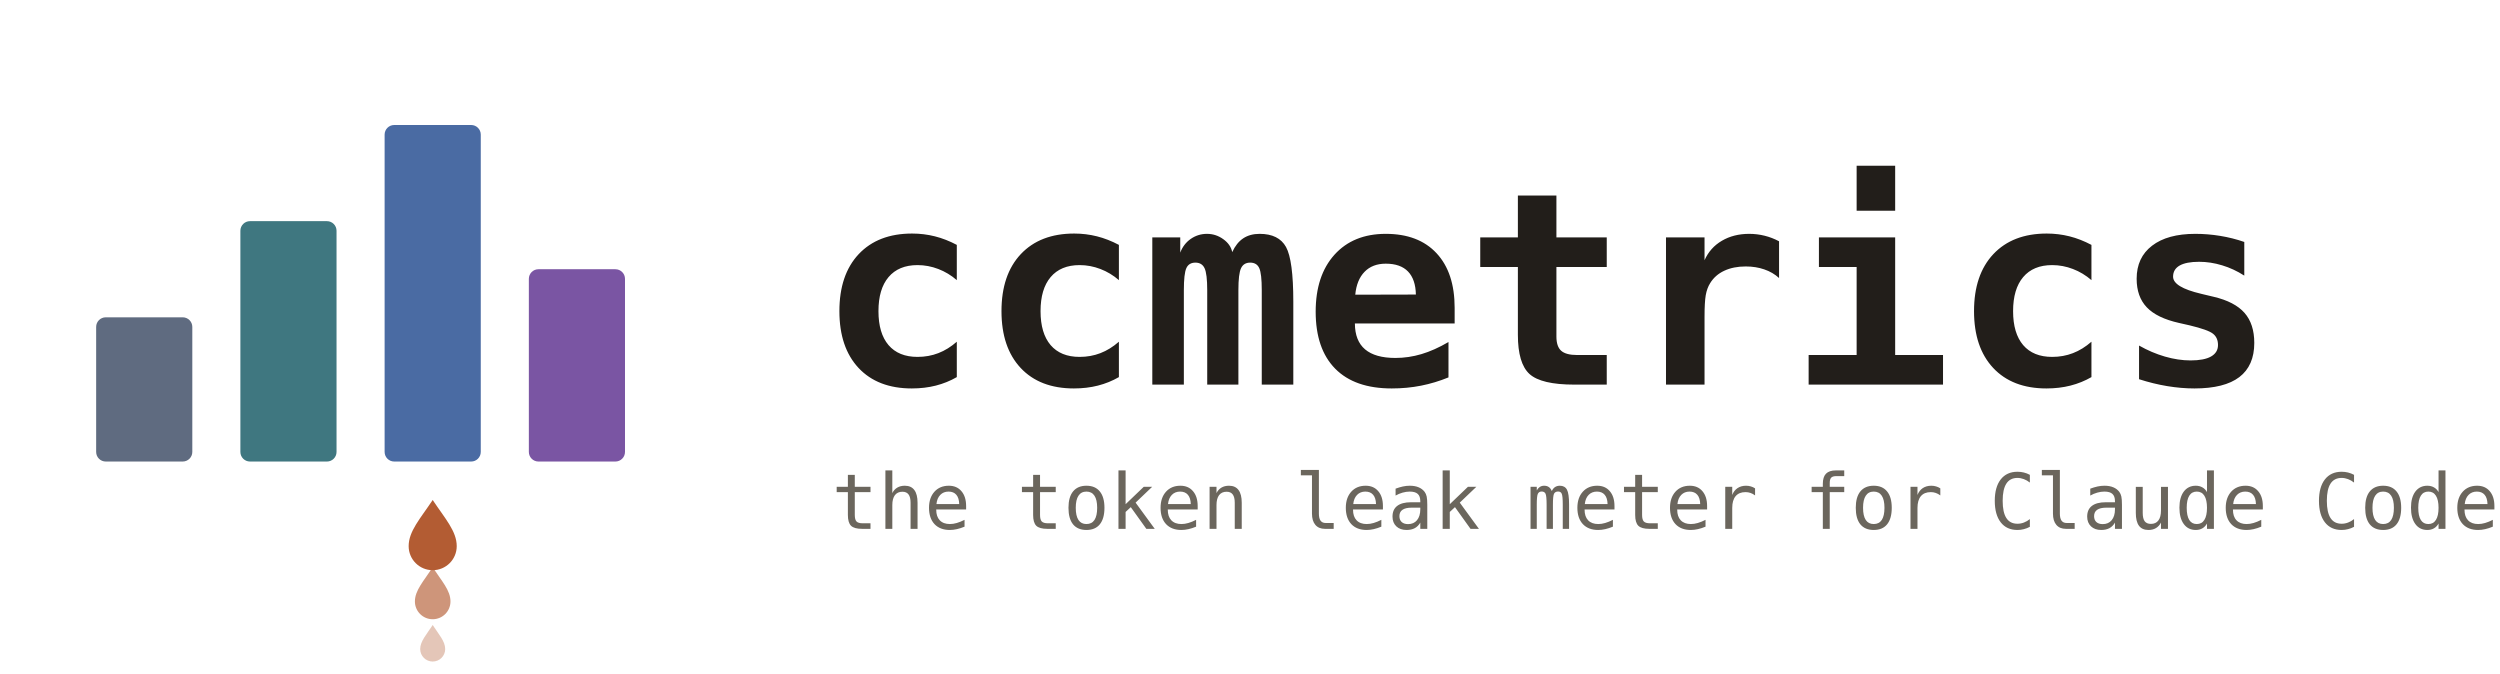
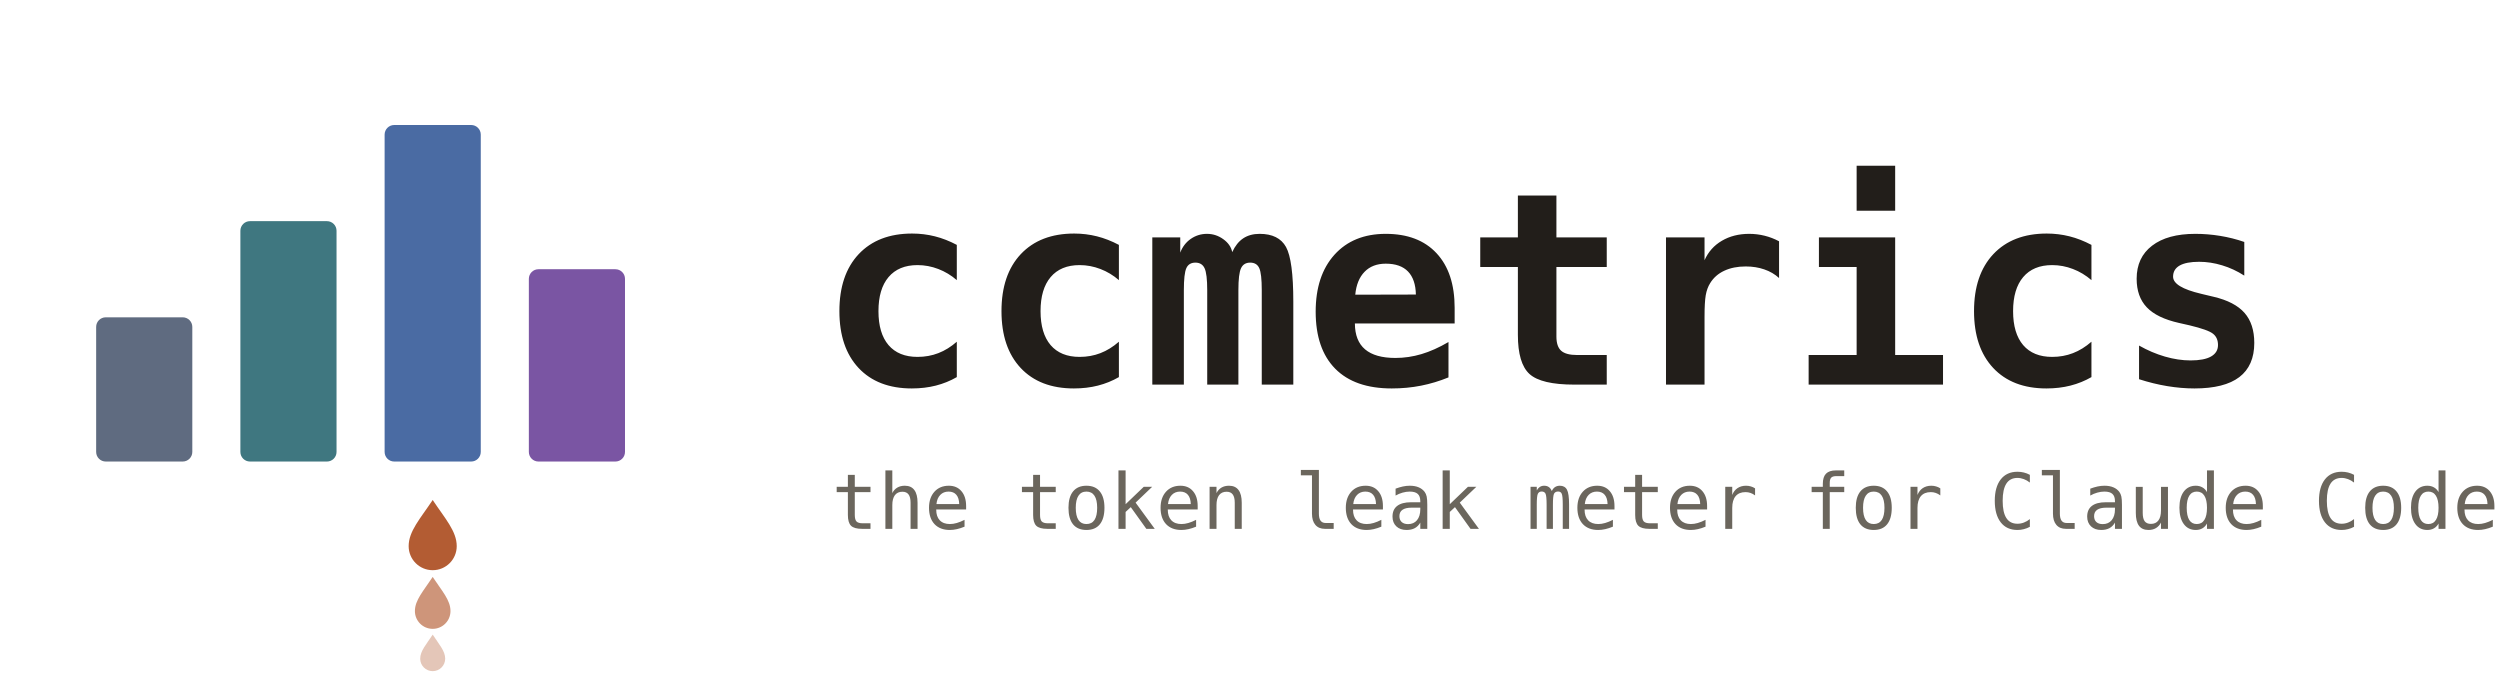
<svg xmlns="http://www.w3.org/2000/svg" viewBox="0 0 520 140" width="520" height="140" role="img" aria-label="ccmetrics logo: four model-coloured bars with tokens leaking from the tallest, beside the ccmetrics wordmark">
  <style>
    /* the dashboard's own tokens, from dash/static/index.html :root
       (--haiku, --sonnet, --opus, --fable, --clay, --ink, --dim), darkened
-        here to hold contrast on a white background. */
+        here for white backgrounds; .tag text measures ~4.9:1 on #fff. */
    .haiku  { fill: #5f6b80; }
    .sonnet { fill: #3f7780; }
    .opus   { fill: #4a6ba3; }
    .fable  { fill: #7a55a3; }
    .clay   { fill: #b35c33; }
    .word { font: 700 56px ui-monospace, SFMono-Regular, Menlo, Consolas, monospace; fill: #221e1a; }
    .tag  { font: 400 16px ui-monospace, SFMono-Regular, Menlo, Consolas, monospace; fill: #6b665d; }
  </style>
  <g>
    <rect class="haiku" x="20" y="66" width="20" height="30" rx="2" />
    <rect class="sonnet" x="50" y="46" width="20" height="50" rx="2" />
    <rect class="opus" x="80" y="26" width="20" height="70" rx="2" />
    <rect class="fable" x="110" y="56" width="20" height="40" rx="2" />
    <path class="clay" d="M90 104 c2.6 3.9 5 6.5 5 9.6 a5 5 0 1 1 -10 0 c0 -3.1 2.4 -5.7 5 -9.6 z" />
-     <path class="clay" opacity="0.65" d="M90 118 c1.9 2.9 3.7 4.8 3.7 7.1 a3.7 3.7 0 1 1 -7.4 0 c0 -2.3 1.8 -4.2 3.7 -7.1 z" />
-     <path class="clay" opacity="0.35" d="M90 130 c1.3 2 2.6 3.4 2.6 5 a2.6 2.6 0 1 1 -5.2 0 c0 -1.6 1.3 -3 2.6 -5 z" />
+     <path class="clay" opacity="0.65" d="M90 120 c1.9 2.9 3.7 4.8 3.7 7.1 a3.7 3.7 0 1 1 -7.4 0 c0 -2.3 1.8 -4.2 3.7 -7.1 z" />
+     <path class="clay" opacity="0.35" d="M90 132 c1.3 2 2.6 3.4 2.6 5 a2.6 2.6 0 1 1 -5.2 0 c0 -1.6 1.3 -3 2.6 -5 z" />
  </g>
  <text class="word" x="170" y="80">ccmetrics</text>
  <text class="tag" x="173" y="110">the token leak meter for Claude Code</text>
</svg>
